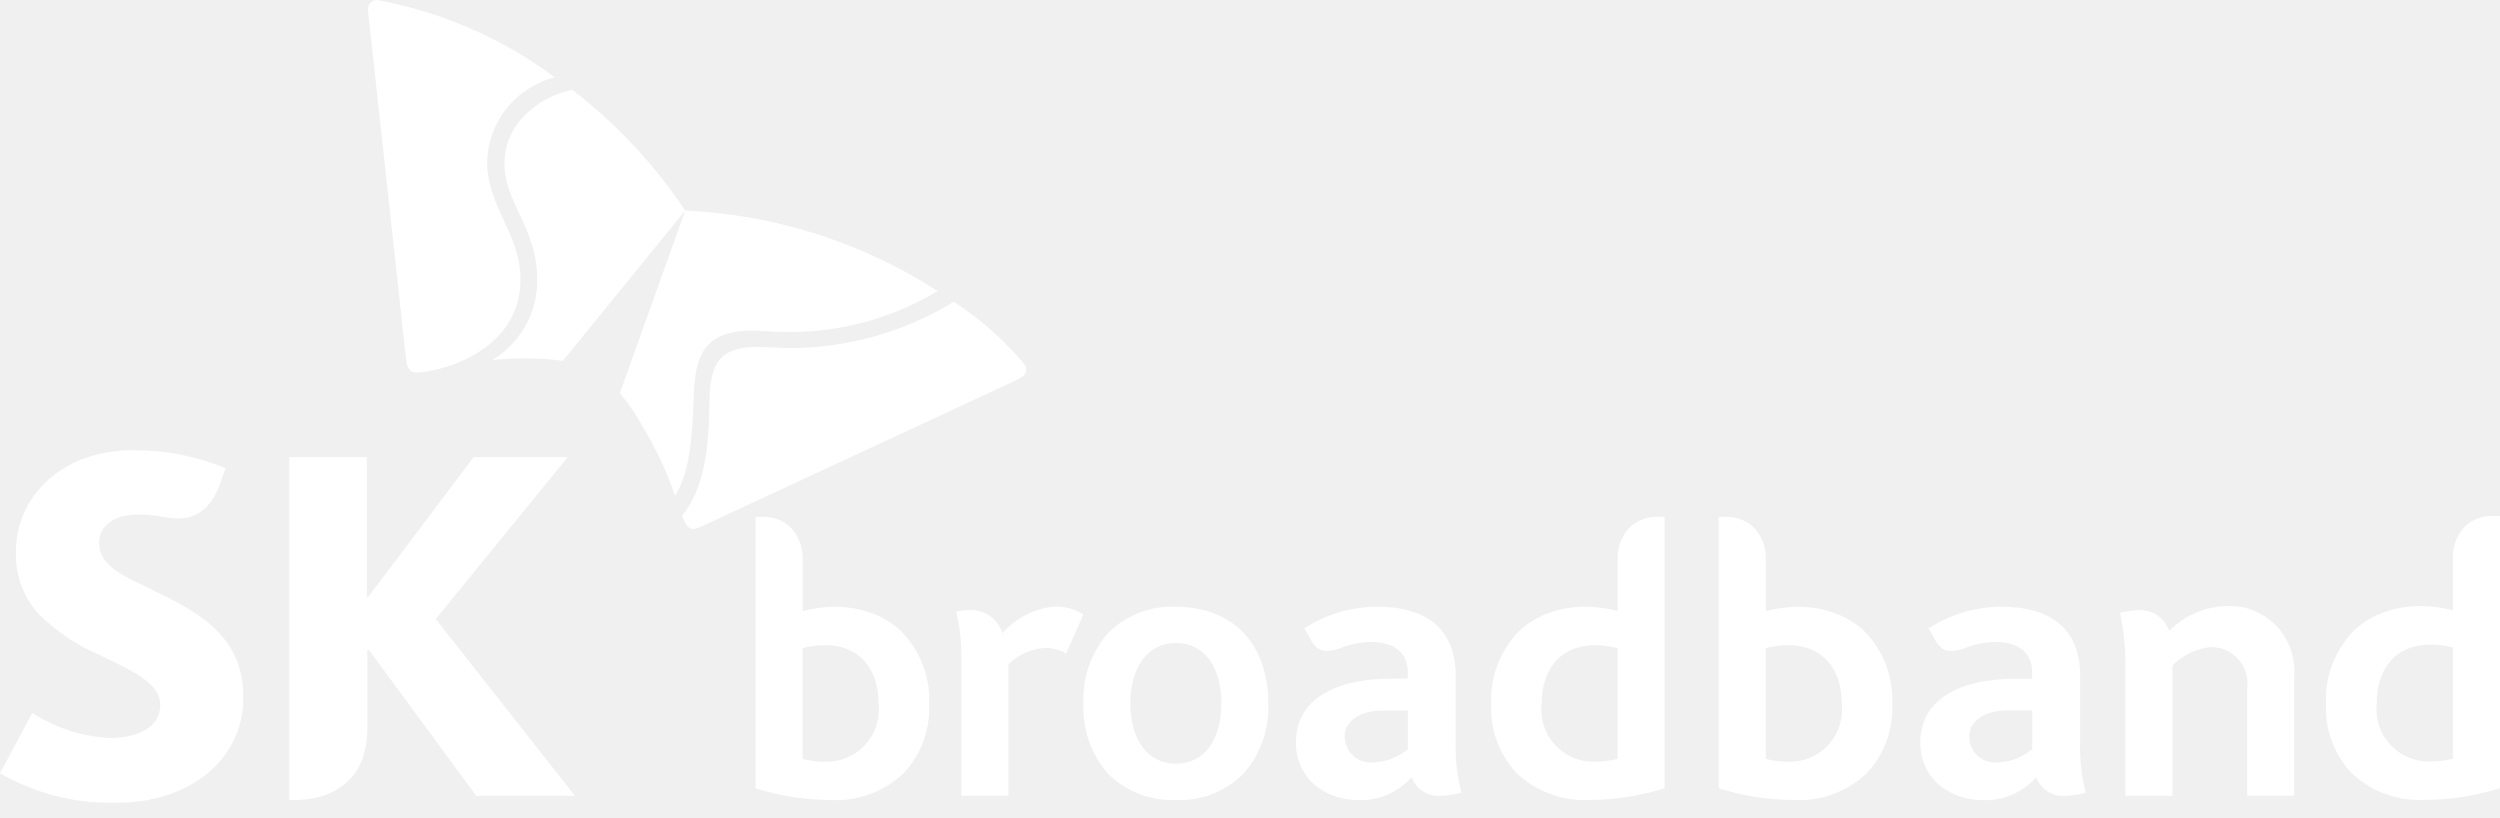
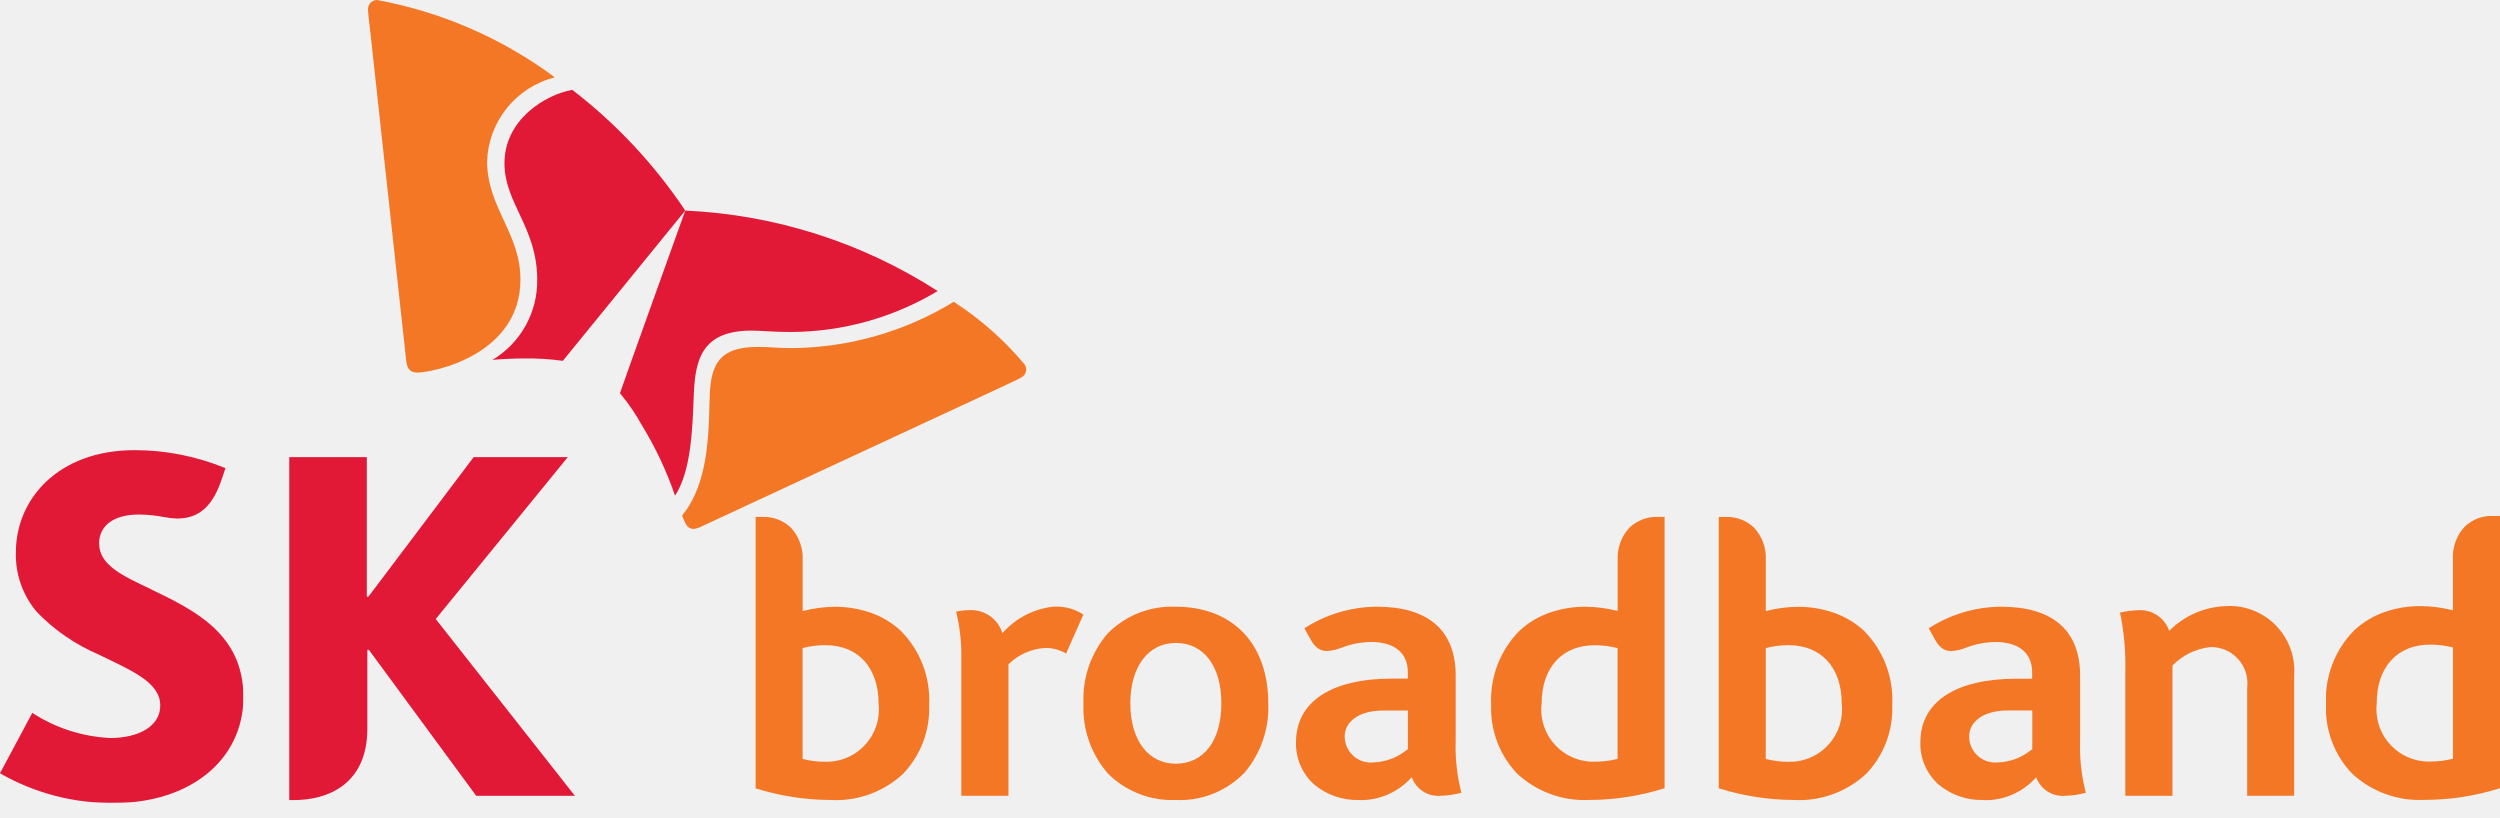
<svg xmlns="http://www.w3.org/2000/svg" width="162" height="53" viewBox="0 0 162 53" fill="none">
-   <g clip-path="url(#clip0_127_61)">
-     <mask id="mask0_127_61" style="mask-type:luminance" maskUnits="userSpaceOnUse" x="0" y="29" width="16" height="24">
+   <g clip-path="url(#clip0_143_542)">
+     <mask id="mask0_143_542" style="mask-type:luminance" maskUnits="userSpaceOnUse" x="0" y="29" width="16" height="24">
      <path d="M0 29.165H15.777V52.021H0V29.165Z" fill="white" />
    </mask>
-     <g mask="url(#mask0_127_61)">
-       <path d="M9.79 38.181C7.939 37.313 6.422 36.617 6.422 35.207C6.422 34.127 7.289 33.342 8.994 33.342C9.556 33.345 10.115 33.402 10.666 33.512C10.936 33.564 11.21 33.594 11.485 33.601C12.971 33.601 13.818 32.71 14.377 31.025L14.609 30.336C12.75 29.572 10.762 29.175 8.752 29.166C3.699 29.166 1.028 32.408 1.031 35.771C0.984 37.193 1.469 38.582 2.394 39.664C3.537 40.845 4.907 41.784 6.42 42.426C8.501 43.447 10.385 44.203 10.385 45.716C10.385 47.06 8.998 47.822 7.142 47.822C5.344 47.737 3.601 47.175 2.092 46.194L-0.001 50.109C2.274 51.418 4.862 52.082 7.485 52.028C12.202 52.028 15.774 49.322 15.774 45.158C15.774 41.019 12.465 39.484 9.785 38.187" fill="white" />
+     <g mask="url(#mask0_143_542)">
+       <path d="M9.79 38.181C7.939 37.313 6.422 36.617 6.422 35.207C6.422 34.127 7.289 33.342 8.994 33.342C9.556 33.345 10.115 33.402 10.666 33.512C10.936 33.564 11.21 33.594 11.485 33.601C12.971 33.601 13.818 32.71 14.377 31.025L14.609 30.336C12.75 29.572 10.762 29.175 8.752 29.166C3.699 29.166 1.028 32.408 1.031 35.771C0.984 37.193 1.469 38.582 2.394 39.664C3.537 40.845 4.907 41.784 6.42 42.426C8.501 43.447 10.385 44.203 10.385 45.716C10.385 47.06 8.998 47.822 7.142 47.822C5.344 47.737 3.601 47.175 2.092 46.194L-0.001 50.109C2.274 51.418 4.862 52.082 7.485 52.028C12.202 52.028 15.774 49.322 15.774 45.158C15.774 41.019 12.465 39.484 9.785 38.187" fill="#E21837" />
    </g>
-     <path d="M28.235 40.113L36.792 29.623H30.691L23.869 38.67H23.769V29.623H18.744V51.845H19.044C21.219 51.845 23.804 50.845 23.804 47.21V42.11H23.904L30.858 51.567H37.253L28.235 40.113Z" fill="white" />
-     <path d="M37.075 5.821C35.307 6.153 32.681 7.758 32.69 10.6C32.697 13.179 34.809 14.744 34.812 18.12C34.826 19.165 34.566 20.195 34.057 21.107C33.548 22.02 32.809 22.783 31.913 23.32C32.584 23.262 33.258 23.231 33.932 23.228C34.781 23.215 35.63 23.266 36.472 23.382L44.404 13.645C42.406 10.655 39.932 8.011 37.08 5.819" fill="white" />
-     <path d="M43.745 32.118C44.745 30.566 44.87 28.087 44.958 25.562C45.05 23.207 45.541 21.434 48.691 21.424C49.391 21.424 50.055 21.517 51.259 21.512C54.607 21.5 57.889 20.584 60.759 18.86C55.864 15.708 50.221 13.909 44.405 13.646C43.952 14.921 40.436 24.692 40.173 25.479C40.713 26.127 41.189 26.824 41.597 27.561C42.476 28.997 43.195 30.525 43.742 32.117" fill="white" />
-     <path d="M26.982 24.137C26.582 24.137 26.381 23.872 26.328 23.41C26.273 22.948 24.29 4.793 23.994 2.045C23.951 1.645 23.85 0.906 23.85 0.645C23.835 0.49 23.882 0.335 23.981 0.215C24.08 0.095 24.222 0.018 24.377 0.003C24.401 0.002 24.424 0.002 24.448 0.003C28.616 0.771 32.552 2.485 35.953 5.012C34.728 5.32 33.637 6.019 32.845 7.003C32.053 7.987 31.604 9.202 31.565 10.465C31.576 13.452 33.714 15.095 33.725 18.092C33.742 22.968 28.139 24.144 26.979 24.147" fill="white" />
-     <path d="M44.201 33.414C44.267 33.604 44.35 33.789 44.448 33.965C44.493 34.056 44.562 34.133 44.648 34.187C44.735 34.241 44.834 34.27 44.935 34.271C45.093 34.26 45.247 34.218 45.388 34.147C45.808 33.955 62.381 26.241 64.882 25.088C65.242 24.914 65.931 24.607 66.156 24.475C66.257 24.427 66.341 24.352 66.401 24.258C66.462 24.165 66.495 24.057 66.497 23.946C66.495 23.831 66.461 23.72 66.401 23.623C65.083 22.042 63.532 20.671 61.802 19.557C58.667 21.472 55.074 22.508 51.401 22.557C50.192 22.557 49.915 22.478 49.089 22.48C46.674 22.49 46.072 23.519 45.989 25.638C45.973 26.038 45.968 26.576 45.945 27.164C45.867 29.057 45.645 31.664 44.199 33.41" fill="white" />
-     <path d="M53.876 51.839C52.22 51.837 50.573 51.587 48.992 51.095L48.965 51.079V33.495H49.444C50.115 33.48 50.766 33.731 51.252 34.195C51.511 34.477 51.712 34.808 51.843 35.169C51.974 35.529 52.032 35.912 52.013 36.295V39.595H52.02C52.694 39.42 53.387 39.328 54.084 39.32C54.88 39.315 55.672 39.445 56.425 39.706C57.149 39.959 57.812 40.358 58.375 40.879C58.997 41.508 59.482 42.259 59.798 43.086C60.114 43.912 60.254 44.795 60.209 45.679C60.24 46.493 60.108 47.306 59.822 48.069C59.535 48.832 59.099 49.53 58.54 50.123C57.356 51.232 55.794 51.85 54.171 51.85C54.072 51.846 53.975 51.844 53.876 51.839ZM52.008 41.995V49.179L52.078 49.195C52.536 49.307 53.006 49.364 53.478 49.363C54.376 49.386 55.247 49.051 55.899 48.432C56.55 47.814 56.929 46.961 56.953 46.063C56.958 45.904 56.951 45.744 56.931 45.586C56.931 43.25 55.61 41.807 53.481 41.807H53.454C52.966 41.807 52.48 41.87 52.008 41.995ZM98.296 50.116C97.737 49.523 97.301 48.825 97.015 48.063C96.728 47.3 96.597 46.488 96.628 45.674C96.583 44.79 96.723 43.907 97.039 43.081C97.355 42.254 97.839 41.503 98.462 40.874C99.024 40.353 99.687 39.954 100.411 39.703C101.162 39.441 101.953 39.311 102.749 39.317C103.441 39.323 104.13 39.413 104.801 39.585H104.825V36.285C104.806 35.904 104.864 35.522 104.994 35.163C105.125 34.804 105.326 34.475 105.586 34.195C105.826 33.965 106.109 33.784 106.419 33.664C106.729 33.544 107.06 33.486 107.393 33.495H107.865V51.079L107.838 51.086C106.258 51.582 104.611 51.836 102.955 51.837C102.855 51.837 102.755 51.844 102.662 51.844C101.04 51.842 99.48 51.224 98.296 50.116ZM99.896 45.586C99.84 46.068 99.888 46.556 100.037 47.018C100.186 47.48 100.433 47.904 100.76 48.262C101.088 48.619 101.489 48.903 101.936 49.092C102.383 49.281 102.865 49.372 103.35 49.358C103.822 49.359 104.292 49.304 104.75 49.192L104.819 49.176V41.995H104.811C104.332 41.873 103.84 41.811 103.346 41.811C101.226 41.807 99.899 43.258 99.899 45.587L99.896 45.586ZM76.194 51.837C75.383 51.873 74.574 51.739 73.817 51.445C73.06 51.151 72.373 50.703 71.799 50.13C70.703 48.875 70.134 47.246 70.209 45.582C70.134 43.919 70.7 42.292 71.79 41.034C72.363 40.457 73.051 40.007 73.809 39.711C74.566 39.415 75.377 39.281 76.19 39.316C79.883 39.316 82.184 41.716 82.184 45.583C82.25 47.208 81.708 48.799 80.665 50.046C80.123 50.614 79.471 51.067 78.749 51.376C78.027 51.686 77.25 51.845 76.465 51.846C76.377 51.844 76.285 51.842 76.194 51.837ZM73.245 45.582C73.245 47.961 74.407 49.488 76.193 49.488C78.011 49.488 79.144 47.988 79.144 45.58C79.144 43.172 78.011 41.663 76.193 41.663C74.405 41.664 73.245 43.205 73.245 45.582ZM88.055 51.84C86.986 51.87 85.945 51.504 85.13 50.812C84.755 50.468 84.458 50.047 84.26 49.579C84.061 49.11 83.966 48.604 83.981 48.095C83.981 45.476 86.258 43.973 90.227 43.973H91.227V43.555C91.227 42.313 90.363 41.601 88.858 41.601C88.208 41.605 87.564 41.728 86.958 41.962C86.649 42.089 86.322 42.164 85.989 42.184C85.338 42.184 85.07 41.705 84.843 41.284C84.802 41.216 84.768 41.15 84.732 41.084C84.663 40.96 84.594 40.837 84.524 40.714C85.922 39.811 87.55 39.325 89.215 39.314C92.56 39.314 94.328 40.857 94.328 43.774V47.984C94.288 49.107 94.409 50.229 94.686 51.318L94.7 51.37C94.238 51.493 93.762 51.56 93.284 51.57C92.894 51.589 92.509 51.483 92.184 51.265C91.86 51.048 91.615 50.733 91.484 50.365C91.448 50.395 91.414 50.429 91.384 50.465C90.973 50.901 90.477 51.249 89.927 51.486C89.376 51.724 88.783 51.847 88.184 51.847L88.055 51.84ZM87.136 47.705C87.131 48.152 87.304 48.583 87.617 48.903C87.93 49.223 88.356 49.406 88.804 49.412C88.865 49.412 88.927 49.409 88.988 49.403C89.759 49.383 90.502 49.113 91.107 48.634C91.146 48.604 91.188 48.576 91.231 48.552V46.042H89.653C87.917 46.036 87.136 46.873 87.136 47.704V47.705ZM62.294 51.569V42.534C62.303 41.557 62.189 40.583 61.956 39.634C62.218 39.575 62.487 39.544 62.756 39.541C63.237 39.501 63.718 39.627 64.118 39.897C64.519 40.168 64.814 40.568 64.956 41.03C65.796 40.075 66.959 39.464 68.223 39.315C68.92 39.263 69.615 39.441 70.202 39.821L69.083 42.35C68.664 42.101 68.183 41.976 67.696 41.987C66.813 42.05 65.981 42.425 65.348 43.045V51.57L62.294 51.569Z" fill="white" />
-     <mask id="mask1_127_61" style="mask-type:luminance" maskUnits="userSpaceOnUse" x="150" y="33" width="12" height="19">
+     <path d="M28.235 40.113L36.792 29.623H30.691L23.869 38.67H23.769V29.623H18.744V51.845H19.044C21.219 51.845 23.804 50.845 23.804 47.21V42.11H23.904L30.858 51.567H37.253L28.235 40.113Z" fill="#E21837" />
+     <path d="M37.075 5.821C35.307 6.153 32.681 7.758 32.69 10.6C32.697 13.179 34.809 14.744 34.812 18.12C34.826 19.164 34.566 20.194 34.057 21.107C33.548 22.019 32.809 22.782 31.913 23.32C32.584 23.261 33.258 23.231 33.932 23.228C34.781 23.215 35.63 23.266 36.472 23.382L44.404 13.645C42.406 10.655 39.932 8.011 37.08 5.819" fill="#E21837" />
+     <path d="M43.745 32.118C44.745 30.565 44.87 28.087 44.958 25.562C45.05 23.207 45.541 21.434 48.691 21.423C49.391 21.423 50.056 21.517 51.26 21.512C54.607 21.499 57.89 20.583 60.76 18.86C55.865 15.708 50.221 13.909 44.405 13.646C43.952 14.921 40.437 24.692 40.174 25.479C40.713 26.127 41.19 26.824 41.598 27.561C42.477 28.997 43.196 30.525 43.742 32.117" fill="#E21837" />
+     <path d="M26.981 24.137C26.581 24.137 26.381 23.872 26.327 23.41C26.273 22.948 24.289 4.793 23.994 2.045C23.951 1.645 23.849 0.906 23.849 0.645C23.834 0.49 23.881 0.335 23.98 0.215C24.079 0.095 24.222 0.018 24.377 0.003C24.4 0.002 24.423 0.002 24.447 0.003C28.615 0.771 32.551 2.485 35.953 5.012C34.728 5.32 33.637 6.019 32.845 7.003C32.053 7.987 31.603 9.202 31.564 10.465C31.575 13.452 33.713 15.095 33.724 18.092C33.741 22.968 28.138 24.144 26.978 24.147" fill="#F37725" />
+     <path d="M44.201 33.414C44.267 33.605 44.35 33.789 44.448 33.965C44.493 34.056 44.562 34.134 44.648 34.188C44.735 34.242 44.834 34.271 44.935 34.271C45.093 34.261 45.247 34.219 45.388 34.147C45.808 33.955 62.381 26.241 64.882 25.088C65.242 24.914 65.931 24.607 66.156 24.475C66.257 24.427 66.341 24.352 66.401 24.259C66.462 24.166 66.495 24.057 66.497 23.946C66.495 23.832 66.461 23.72 66.401 23.623C65.083 22.043 63.532 20.672 61.802 19.557C58.667 21.472 55.074 22.508 51.401 22.557C50.192 22.557 49.915 22.478 49.089 22.48C46.674 22.49 46.072 23.519 45.989 25.638C45.973 26.038 45.968 26.576 45.945 27.164C45.867 29.057 45.645 31.664 44.199 33.41" fill="#F37725" />
+     <path d="M53.876 51.839C52.22 51.837 50.573 51.587 48.992 51.095L48.965 51.079V33.495H49.444C50.115 33.48 50.766 33.731 51.252 34.195C51.511 34.477 51.712 34.808 51.843 35.169C51.974 35.529 52.032 35.912 52.013 36.295V39.595H52.02C52.694 39.42 53.387 39.328 54.084 39.32C54.88 39.315 55.672 39.445 56.425 39.706C57.149 39.959 57.812 40.358 58.375 40.879C58.997 41.508 59.482 42.259 59.798 43.086C60.114 43.912 60.254 44.795 60.209 45.679C60.24 46.493 60.108 47.306 59.822 48.069C59.535 48.832 59.099 49.53 58.54 50.123C57.356 51.232 55.794 51.85 54.171 51.85C54.072 51.846 53.975 51.844 53.876 51.839ZM52.008 41.995V49.179L52.078 49.195C52.536 49.307 53.006 49.364 53.478 49.363C54.376 49.386 55.247 49.051 55.899 48.432C56.55 47.814 56.929 46.961 56.953 46.063C56.958 45.904 56.951 45.744 56.931 45.586C56.931 43.25 55.61 41.807 53.481 41.807H53.454C52.966 41.807 52.48 41.87 52.008 41.995ZM98.296 50.116C97.737 49.523 97.301 48.825 97.015 48.063C96.728 47.3 96.597 46.488 96.628 45.674C96.583 44.79 96.723 43.907 97.039 43.081C97.355 42.254 97.839 41.503 98.462 40.874C99.024 40.353 99.687 39.954 100.411 39.703C101.162 39.441 101.953 39.311 102.749 39.317C103.441 39.323 104.13 39.413 104.801 39.585H104.825V36.285C104.806 35.904 104.864 35.522 104.994 35.163C105.125 34.804 105.326 34.475 105.586 34.195C105.826 33.965 106.109 33.784 106.419 33.664C106.729 33.544 107.06 33.486 107.393 33.495H107.865V51.079L107.838 51.086C106.258 51.582 104.611 51.836 102.955 51.837C102.855 51.837 102.755 51.844 102.662 51.844C101.04 51.842 99.48 51.224 98.296 50.116ZM99.896 45.586C99.84 46.068 99.888 46.556 100.037 47.018C100.186 47.48 100.433 47.904 100.76 48.262C101.088 48.619 101.489 48.903 101.936 49.092C102.383 49.281 102.865 49.372 103.35 49.358C103.822 49.359 104.292 49.304 104.75 49.192L104.819 49.176V41.995H104.811C104.332 41.873 103.84 41.811 103.346 41.811C101.226 41.807 99.899 43.258 99.899 45.587L99.896 45.586ZM76.194 51.837C75.383 51.873 74.574 51.739 73.817 51.445C73.06 51.151 72.373 50.703 71.799 50.13C70.703 48.875 70.134 47.246 70.209 45.582C70.134 43.919 70.7 42.292 71.79 41.034C72.363 40.457 73.051 40.007 73.809 39.711C74.566 39.415 75.377 39.281 76.19 39.316C79.883 39.316 82.184 41.716 82.184 45.583C82.25 47.208 81.708 48.799 80.665 50.046C80.123 50.614 79.471 51.067 78.749 51.376C78.027 51.686 77.25 51.845 76.465 51.846C76.377 51.844 76.285 51.842 76.194 51.837ZM73.245 45.582C73.245 47.961 74.407 49.488 76.193 49.488C78.011 49.488 79.144 47.988 79.144 45.58C79.144 43.172 78.011 41.663 76.193 41.663C74.405 41.664 73.245 43.205 73.245 45.582ZM88.055 51.84C86.986 51.87 85.945 51.504 85.13 50.812C84.755 50.468 84.458 50.047 84.26 49.579C84.061 49.11 83.966 48.604 83.981 48.095C83.981 45.476 86.258 43.973 90.227 43.973H91.227V43.555C91.227 42.313 90.363 41.601 88.858 41.601C88.208 41.605 87.564 41.728 86.958 41.962C86.649 42.089 86.322 42.164 85.989 42.184C85.338 42.184 85.07 41.705 84.843 41.284C84.802 41.216 84.768 41.15 84.732 41.084C84.663 40.96 84.594 40.837 84.524 40.714C85.922 39.811 87.55 39.325 89.215 39.314C92.56 39.314 94.328 40.857 94.328 43.774V47.984C94.288 49.107 94.409 50.229 94.686 51.318L94.7 51.37C94.238 51.493 93.762 51.56 93.284 51.57C92.894 51.589 92.509 51.483 92.184 51.265C91.86 51.048 91.615 50.733 91.484 50.365C91.448 50.395 91.414 50.429 91.384 50.465C90.973 50.901 90.477 51.249 89.927 51.486C89.376 51.724 88.783 51.847 88.184 51.847L88.055 51.84ZM87.136 47.705C87.131 48.152 87.304 48.583 87.617 48.903C87.93 49.223 88.356 49.406 88.804 49.412C88.865 49.412 88.927 49.409 88.988 49.403C89.759 49.383 90.502 49.113 91.107 48.634C91.146 48.604 91.188 48.576 91.231 48.552V46.042H89.653C87.917 46.036 87.136 46.873 87.136 47.704V47.705ZM62.294 51.569V42.534C62.303 41.557 62.189 40.583 61.956 39.634C62.218 39.575 62.487 39.544 62.756 39.541C63.237 39.501 63.718 39.627 64.118 39.897C64.519 40.168 64.814 40.568 64.956 41.03C65.796 40.075 66.959 39.464 68.223 39.315C68.92 39.263 69.615 39.441 70.202 39.821L69.083 42.35C68.664 42.101 68.183 41.976 67.696 41.987C66.813 42.05 65.981 42.425 65.348 43.045V51.57L62.294 51.569Z" fill="#F37725" />
+     <mask id="mask1_143_542" style="mask-type:luminance" maskUnits="userSpaceOnUse" x="150" y="33" width="12" height="19">
      <path d="M150.723 33.43H162V51.836H150.723V33.43Z" fill="white" />
    </mask>
-     <g mask="url(#mask1_127_61)">
-       <path d="M157.076 51.836C156.22 51.875 155.366 51.742 154.562 51.446C153.758 51.149 153.022 50.695 152.397 50.109C151.835 49.515 151.397 48.815 151.11 48.049C150.822 47.283 150.691 46.468 150.723 45.651C150.678 44.764 150.818 43.879 151.134 43.05C151.451 42.221 151.937 41.467 152.561 40.837C153.126 40.313 153.793 39.913 154.52 39.66C155.275 39.399 156.068 39.268 156.867 39.275C157.561 39.28 158.253 39.37 158.925 39.544L158.948 39.55V36.234C158.929 35.85 158.987 35.466 159.118 35.105C159.249 34.743 159.451 34.411 159.711 34.129C159.953 33.898 160.236 33.718 160.547 33.598C160.859 33.478 161.191 33.42 161.524 33.428H162.006V51.072L161.975 51.083C160.39 51.579 158.737 51.833 157.076 51.836ZM157.476 41.77C155.341 41.77 154.012 43.224 154.012 45.562C153.91 46.458 154.167 47.358 154.727 48.064C155.287 48.77 156.105 49.224 157.001 49.328C157.158 49.346 157.317 49.353 157.476 49.349C157.95 49.349 158.423 49.293 158.883 49.181L158.952 49.165V41.957C158.469 41.833 157.973 41.771 157.475 41.772L157.476 41.77Z" fill="white" />
+     <g mask="url(#mask1_143_542)">
+       <path d="M157.076 51.836C156.22 51.875 155.366 51.743 154.562 51.446C153.758 51.15 153.022 50.696 152.397 50.11C151.835 49.516 151.397 48.815 151.11 48.05C150.822 47.284 150.691 46.468 150.723 45.651C150.678 44.765 150.818 43.879 151.134 43.05C151.451 42.221 151.937 41.468 152.561 40.837C153.126 40.314 153.793 39.914 154.52 39.661C155.275 39.399 156.068 39.269 156.867 39.275C157.561 39.281 158.253 39.371 158.925 39.544L158.948 39.55V36.235C158.929 35.851 158.987 35.467 159.118 35.105C159.249 34.744 159.451 34.412 159.711 34.129C159.953 33.899 160.236 33.718 160.547 33.598C160.859 33.478 161.191 33.421 161.524 33.429H162.006V51.073L161.975 51.083C160.39 51.58 158.737 51.834 157.076 51.836ZM157.476 41.771C155.341 41.771 154.012 43.224 154.012 45.563C153.91 46.458 154.167 47.358 154.727 48.064C155.287 48.77 156.105 49.225 157.001 49.328C157.158 49.346 157.317 49.353 157.476 49.349C157.95 49.35 158.423 49.293 158.883 49.181L158.952 49.165V41.957C158.469 41.833 157.973 41.771 157.475 41.772L157.476 41.771Z" fill="#F37725" />
    </g>
-     <path d="M116.287 51.838C114.632 51.836 112.987 51.584 111.408 51.091L111.376 51.079V33.496H111.855C112.188 33.487 112.519 33.545 112.83 33.665C113.141 33.785 113.424 33.966 113.665 34.196C113.925 34.478 114.126 34.809 114.256 35.169C114.387 35.53 114.444 35.913 114.424 36.296V39.596H114.433C115.107 39.419 115.8 39.327 116.497 39.322C117.293 39.316 118.085 39.446 118.837 39.707C119.561 39.959 120.226 40.357 120.789 40.878C121.411 41.507 121.895 42.258 122.21 43.085C122.525 43.911 122.664 44.795 122.618 45.678C122.65 46.493 122.52 47.305 122.233 48.069C121.947 48.832 121.511 49.531 120.951 50.123C119.767 51.232 118.205 51.849 116.582 51.848L116.287 51.838ZM114.421 41.996V49.181L114.492 49.197C114.95 49.309 115.42 49.366 115.892 49.365C116.337 49.376 116.779 49.3 117.194 49.14C117.61 48.981 117.989 48.741 118.312 48.434C118.634 48.128 118.893 47.761 119.074 47.354C119.254 46.948 119.353 46.51 119.364 46.065C119.369 45.905 119.362 45.745 119.343 45.587C119.343 43.25 118.023 41.808 115.895 41.808H115.869C115.38 41.809 114.894 41.872 114.421 41.996ZM128.513 51.839C127.445 51.87 126.403 51.504 125.589 50.811C125.215 50.468 124.918 50.049 124.72 49.582C124.521 49.115 124.426 48.61 124.439 48.103C124.439 45.481 126.715 43.98 130.684 43.98H131.684V43.559C131.684 42.316 130.821 41.603 129.315 41.603C128.665 41.609 128.022 41.732 127.415 41.965C127.106 42.092 126.779 42.167 126.446 42.187C125.787 42.187 125.526 41.705 125.296 41.281C125.261 41.215 125.226 41.151 125.19 41.086L124.979 40.717C126.378 39.809 128.008 39.323 129.676 39.316C133.022 39.316 134.791 40.858 134.791 43.774V47.986C134.751 49.108 134.871 50.23 135.147 51.319L135.161 51.371C134.7 51.494 134.226 51.561 133.749 51.571C133.36 51.59 132.975 51.484 132.651 51.268C132.327 51.052 132.081 50.737 131.949 50.371C131.928 50.389 131.896 50.421 131.849 50.471C131.438 50.907 130.942 51.255 130.392 51.493C129.842 51.73 129.248 51.853 128.649 51.852L128.513 51.839ZM127.603 47.707C127.6 47.928 127.641 48.148 127.724 48.354C127.806 48.56 127.928 48.747 128.083 48.906C128.238 49.064 128.423 49.19 128.627 49.277C128.83 49.364 129.049 49.41 129.271 49.412C129.332 49.414 129.394 49.412 129.455 49.405C130.224 49.382 130.966 49.112 131.57 48.635C131.622 48.599 131.663 48.569 131.692 48.553V46.039H130.121C128.376 46.034 127.603 46.872 127.603 47.705V47.707ZM145.618 51.57V44.551C145.631 44.44 145.636 44.329 145.634 44.218C145.618 43.597 145.357 43.007 144.907 42.578C144.457 42.15 143.855 41.917 143.234 41.931C142.302 42.032 141.433 42.453 140.776 43.122V51.568H137.721V43.439C137.751 42.182 137.636 40.926 137.376 39.696C137.752 39.609 138.136 39.558 138.522 39.544C138.963 39.507 139.404 39.618 139.774 39.861C140.144 40.103 140.422 40.463 140.564 40.882C141.536 39.897 142.849 39.322 144.232 39.277C144.42 39.264 144.61 39.264 144.798 39.277C145.908 39.363 146.939 39.886 147.663 40.732C148.388 41.578 148.746 42.677 148.661 43.787V51.565L145.618 51.57Z" fill="white" />
+     <path d="M116.287 51.838C114.632 51.836 112.987 51.584 111.408 51.091L111.376 51.079V33.496H111.855C112.188 33.487 112.519 33.545 112.83 33.665C113.141 33.785 113.424 33.966 113.665 34.196C113.925 34.478 114.126 34.809 114.256 35.169C114.387 35.53 114.444 35.913 114.424 36.296V39.596H114.433C115.107 39.419 115.8 39.327 116.497 39.322C117.293 39.316 118.085 39.446 118.837 39.707C119.561 39.959 120.226 40.357 120.789 40.878C121.411 41.507 121.895 42.258 122.21 43.085C122.525 43.911 122.664 44.795 122.618 45.678C122.65 46.493 122.52 47.305 122.233 48.069C121.947 48.832 121.511 49.531 120.951 50.123C119.767 51.232 118.205 51.849 116.582 51.848L116.287 51.838ZM114.421 41.996V49.181L114.492 49.197C114.95 49.309 115.42 49.366 115.892 49.365C116.337 49.376 116.779 49.3 117.194 49.14C117.61 48.981 117.989 48.741 118.312 48.434C118.634 48.128 118.893 47.761 119.074 47.354C119.254 46.948 119.353 46.51 119.364 46.065C119.369 45.905 119.362 45.745 119.343 45.587C119.343 43.25 118.023 41.808 115.895 41.808H115.869C115.38 41.809 114.894 41.872 114.421 41.996ZM128.513 51.839C127.445 51.87 126.403 51.504 125.589 50.811C125.215 50.468 124.918 50.049 124.72 49.582C124.521 49.115 124.426 48.61 124.439 48.103C124.439 45.481 126.715 43.98 130.684 43.98H131.684V43.559C131.684 42.316 130.821 41.603 129.315 41.603C128.665 41.609 128.022 41.732 127.415 41.965C127.106 42.092 126.779 42.167 126.446 42.187C125.787 42.187 125.526 41.705 125.296 41.281C125.261 41.215 125.226 41.151 125.19 41.086L124.979 40.717C126.378 39.809 128.008 39.323 129.676 39.316C133.022 39.316 134.791 40.858 134.791 43.774V47.986C134.751 49.108 134.871 50.23 135.147 51.319L135.161 51.371C134.7 51.494 134.226 51.561 133.749 51.571C133.36 51.59 132.975 51.484 132.651 51.268C132.327 51.052 132.081 50.737 131.949 50.371C131.928 50.389 131.896 50.421 131.849 50.471C131.438 50.907 130.942 51.255 130.392 51.493C129.842 51.73 129.248 51.853 128.649 51.852L128.513 51.839ZM127.603 47.707C127.6 47.928 127.641 48.148 127.724 48.354C127.806 48.56 127.928 48.747 128.083 48.906C128.238 49.064 128.423 49.19 128.627 49.277C128.83 49.364 129.049 49.41 129.271 49.412C129.332 49.414 129.394 49.412 129.455 49.405C130.224 49.382 130.966 49.112 131.57 48.635C131.622 48.599 131.663 48.569 131.692 48.553V46.039H130.121C128.376 46.034 127.603 46.872 127.603 47.705V47.707ZM145.618 51.57V44.551C145.631 44.44 145.636 44.329 145.634 44.218C145.618 43.597 145.357 43.007 144.907 42.578C144.457 42.15 143.855 41.917 143.234 41.931C142.302 42.032 141.433 42.453 140.776 43.122V51.568H137.721V43.439C137.751 42.182 137.636 40.926 137.376 39.696C137.752 39.609 138.136 39.558 138.522 39.544C138.963 39.507 139.404 39.618 139.774 39.861C140.144 40.103 140.422 40.463 140.564 40.882C141.536 39.897 142.849 39.322 144.232 39.277C144.42 39.264 144.61 39.264 144.798 39.277C145.908 39.363 146.939 39.886 147.663 40.732C148.388 41.578 148.746 42.677 148.661 43.787V51.565L145.618 51.57Z" fill="#F37725" />
  </g>
  <defs>
-     <clipPath id="clip0_127_61">
+     <clipPath id="clip0_143_542">
      <rect width="162" height="52.346" fill="white" />
    </clipPath>
  </defs>
</svg>
